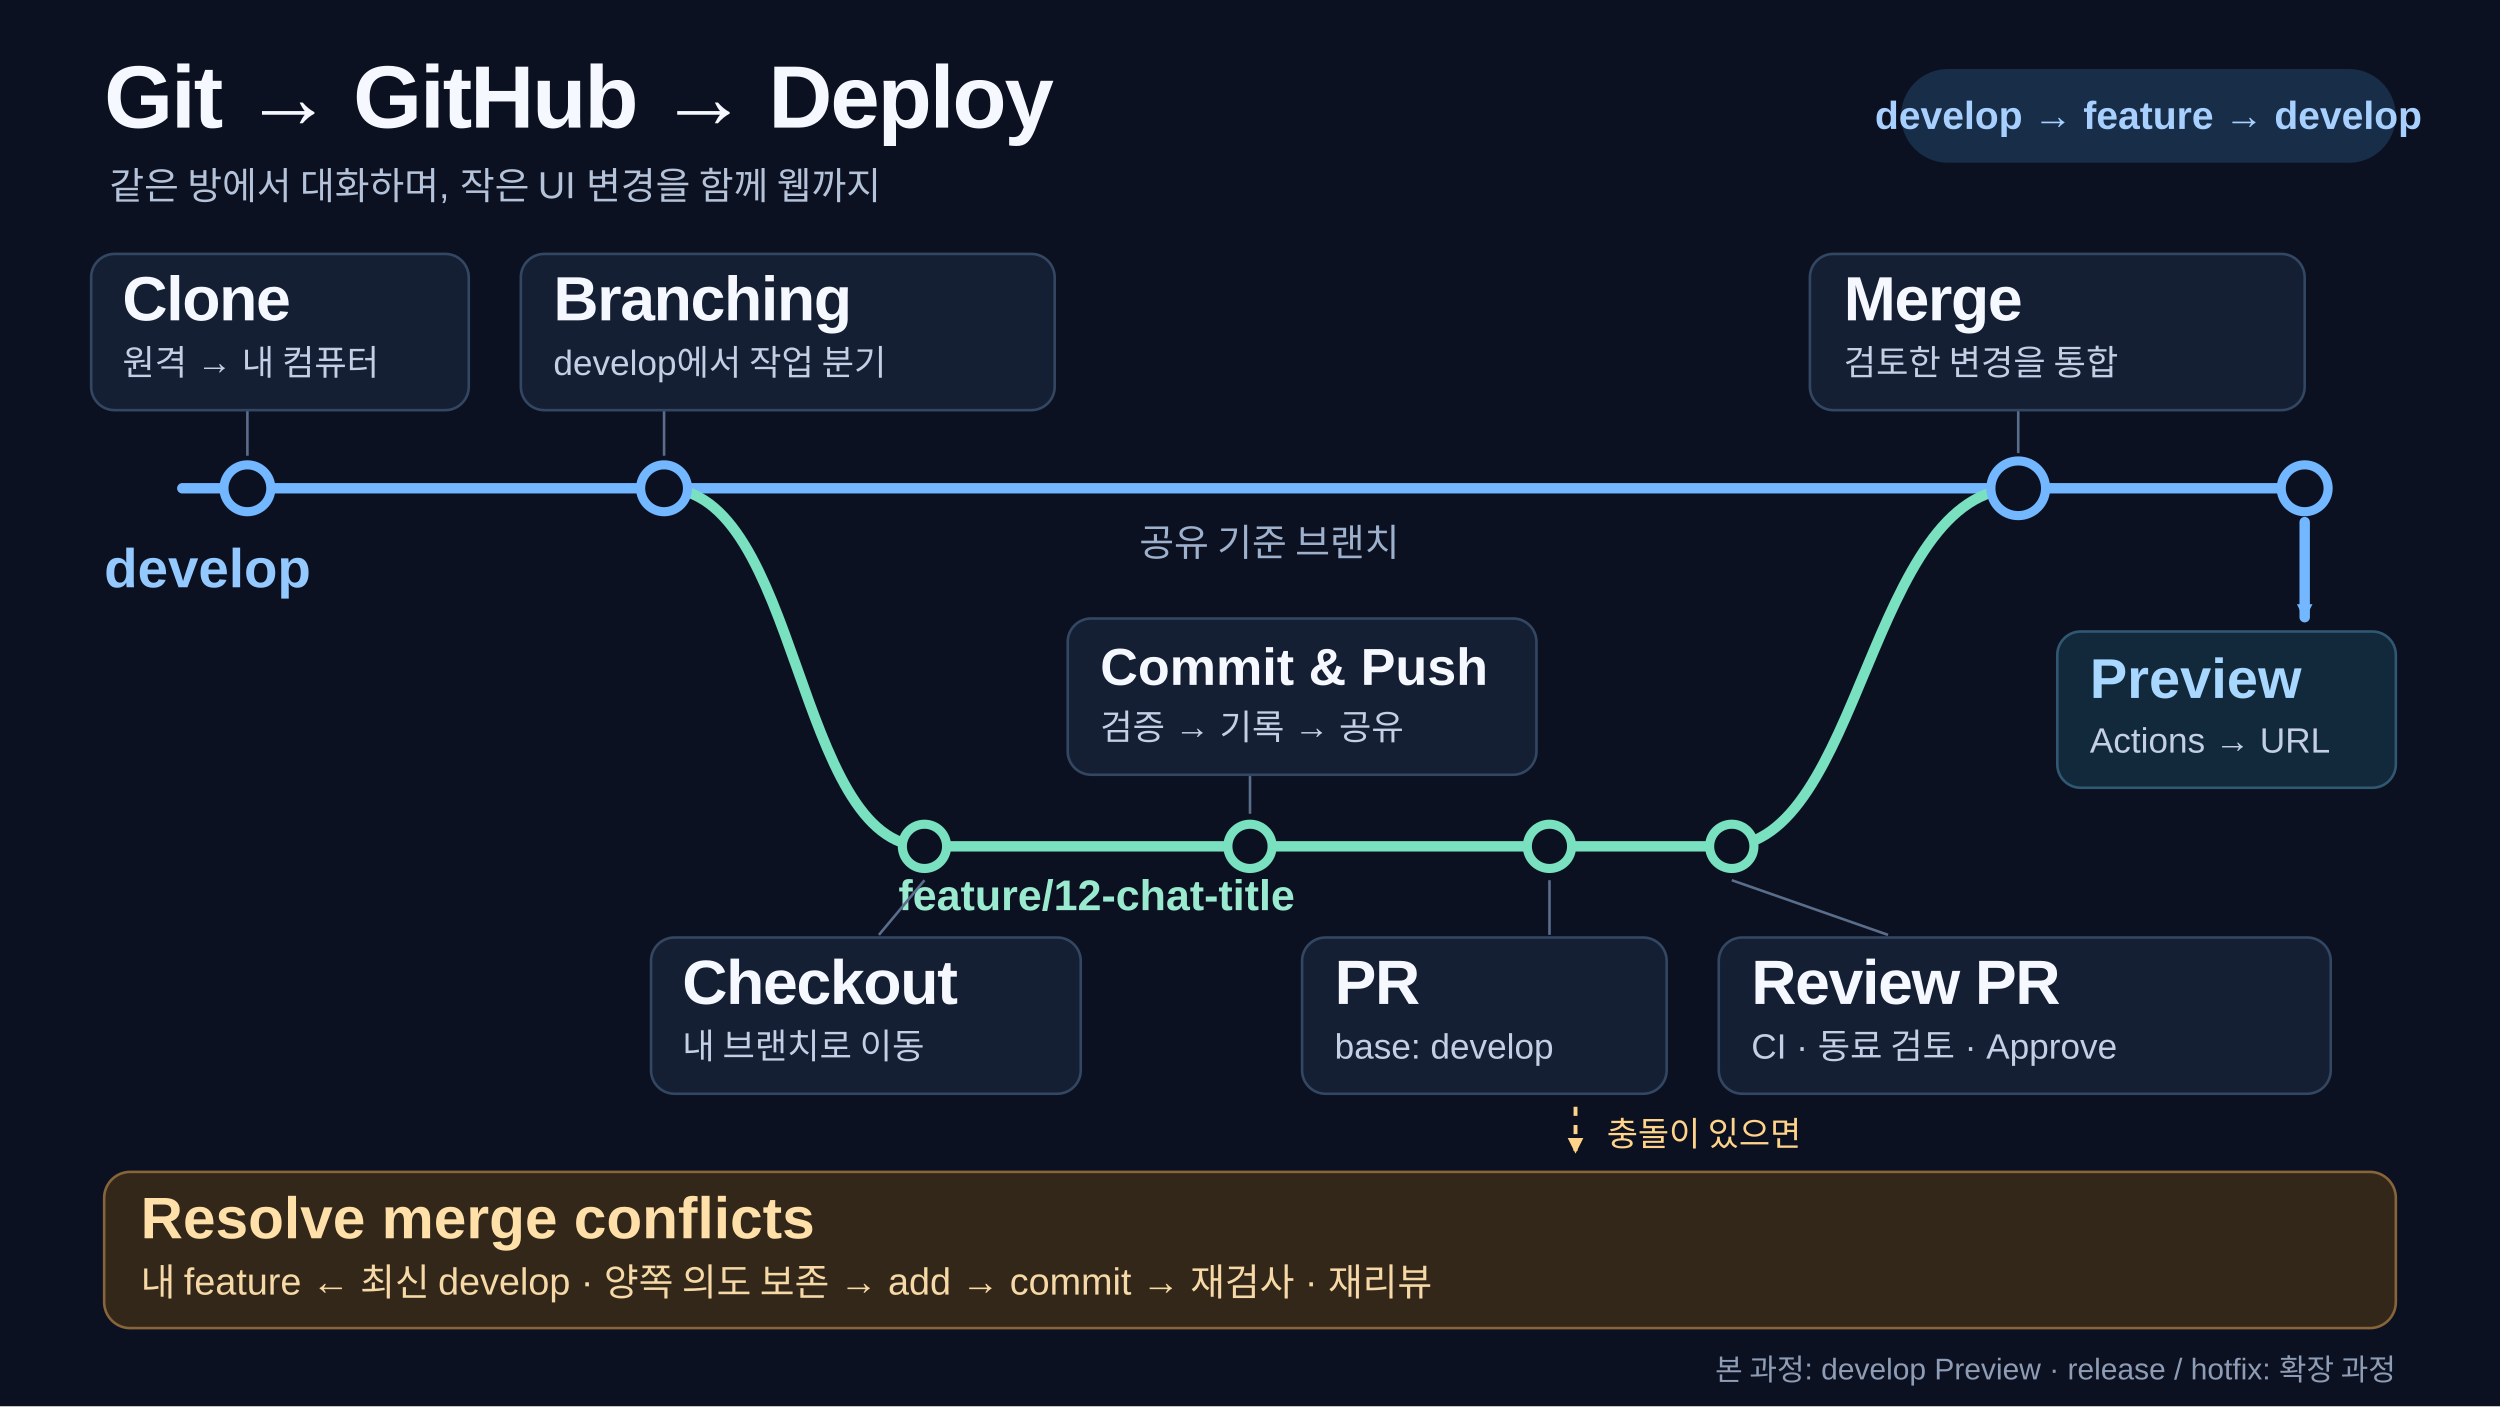
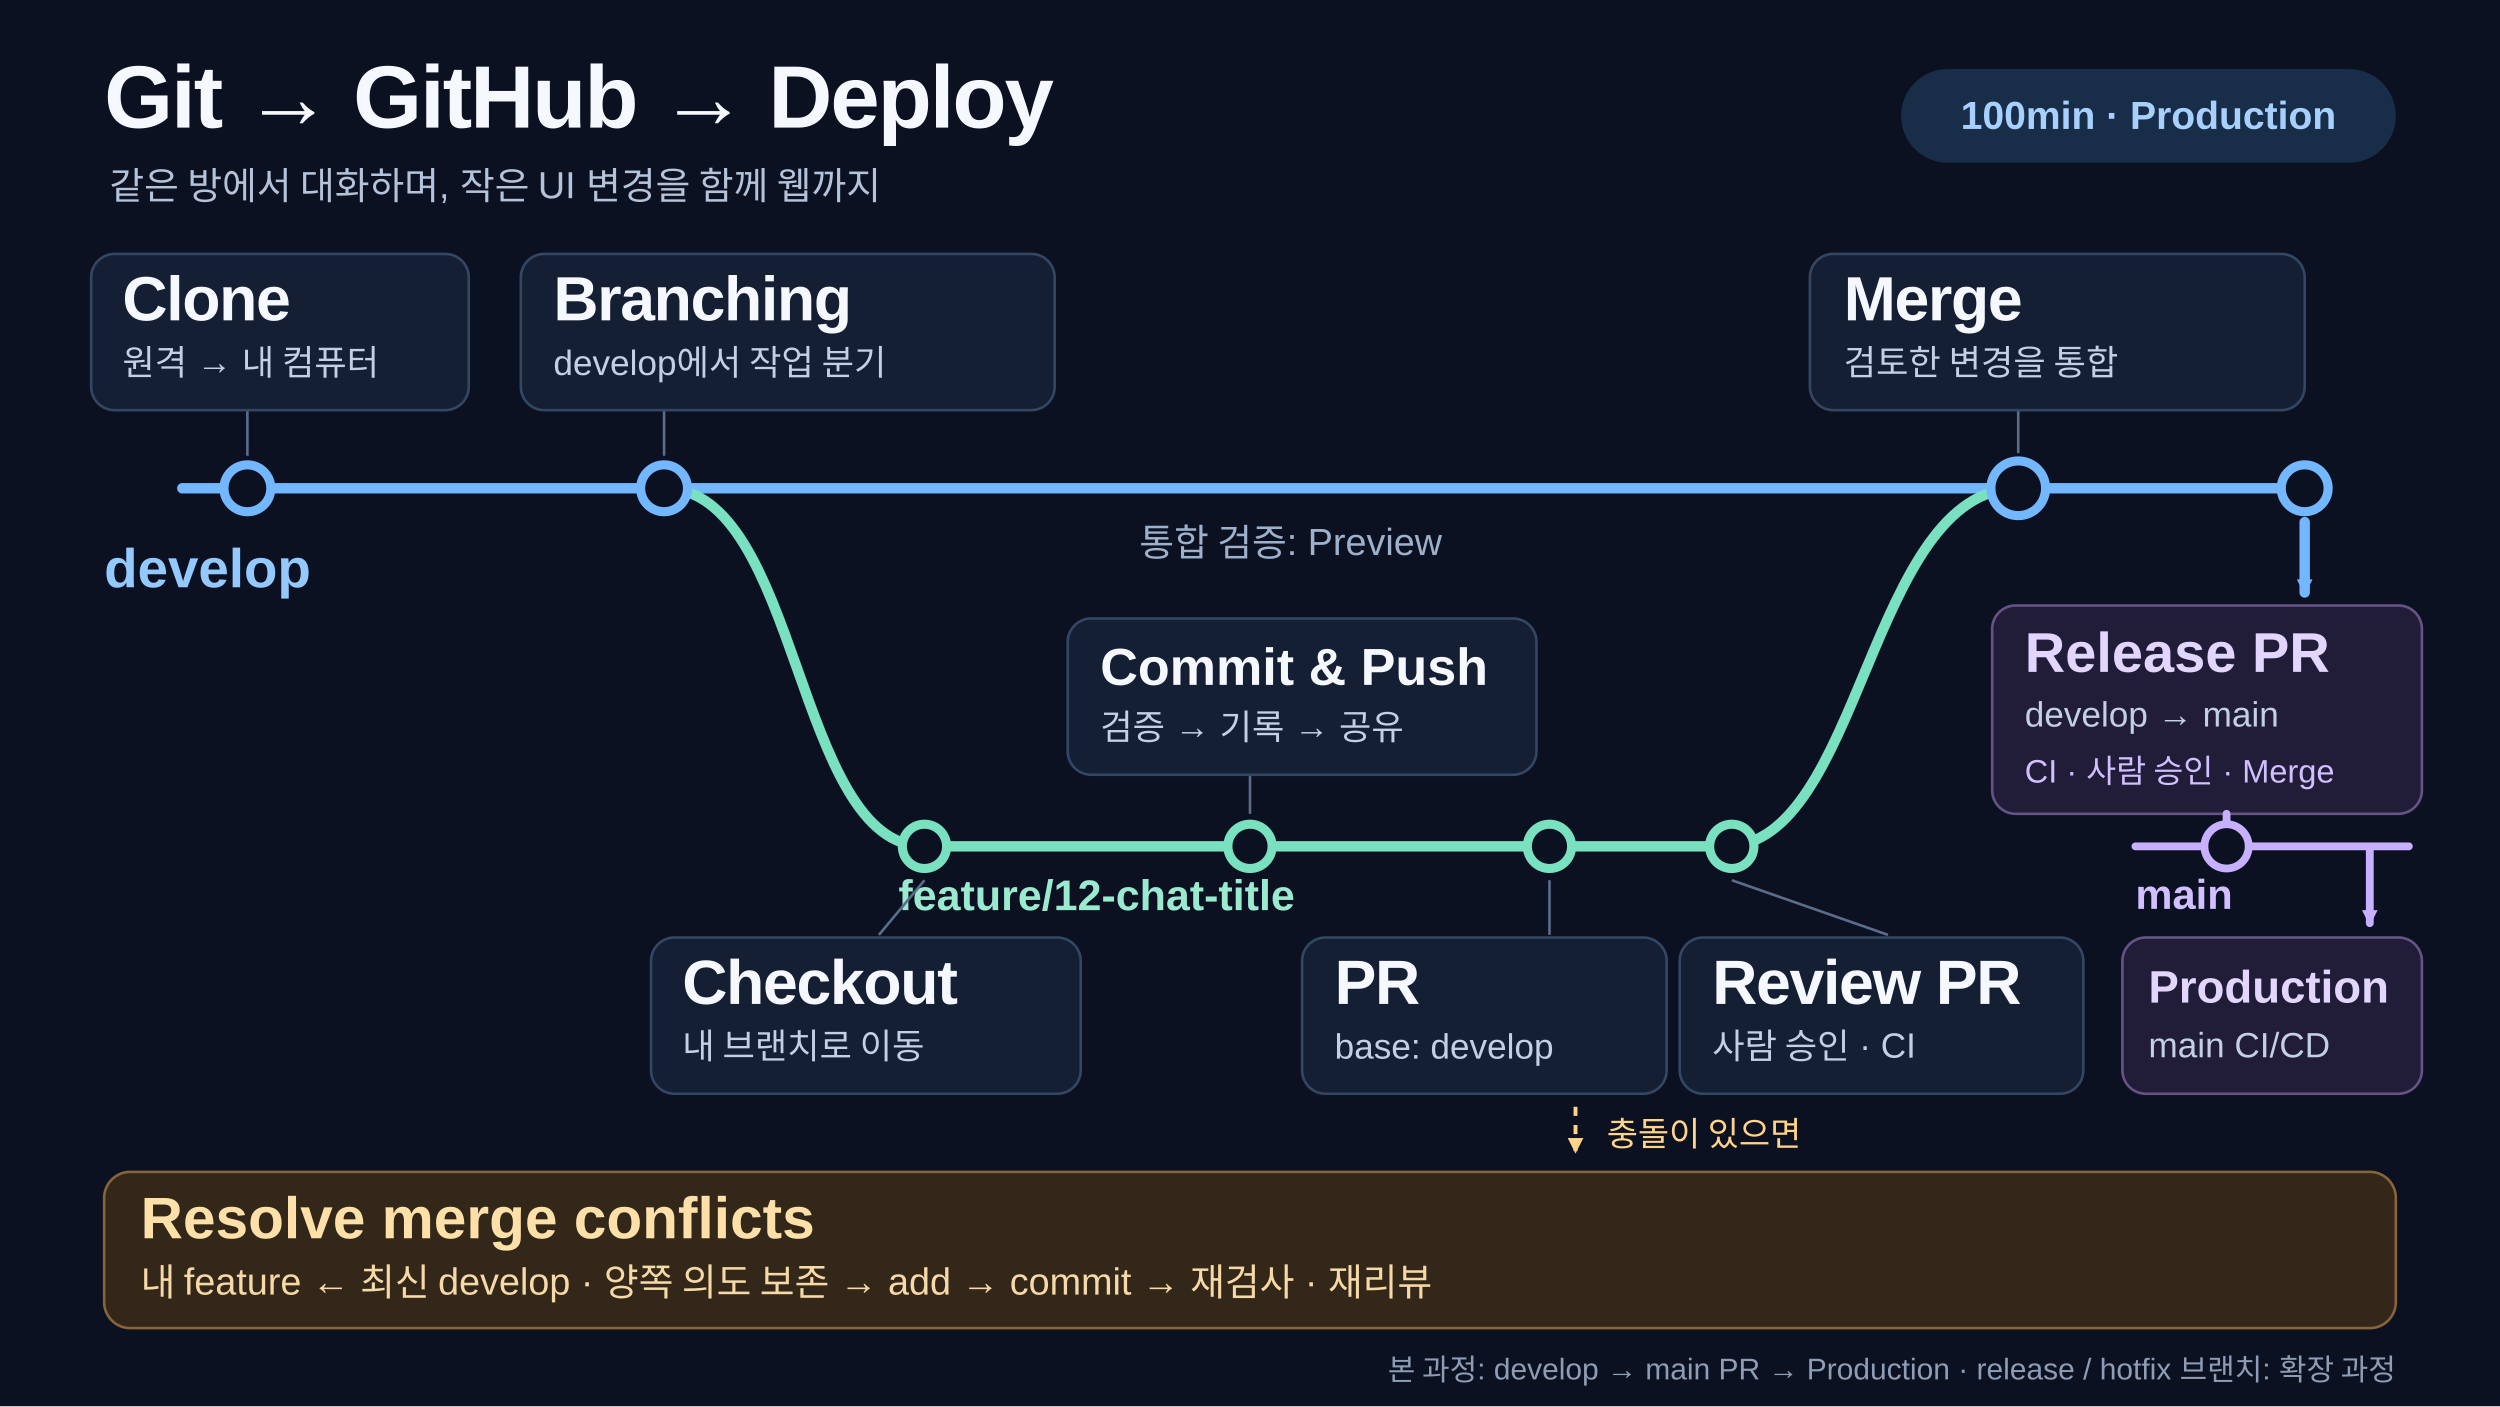
<svg xmlns="http://www.w3.org/2000/svg" width="1920" height="1080" viewBox="0 0 1920 1080" role="img" aria-labelledby="title description">
  <defs>
    <marker id="blue-arrow" viewBox="0 0 12 12" refX="10" refY="6" markerWidth="12" markerHeight="12" orient="auto-start-reverse" markerUnits="userSpaceOnUse">
      <path d="M0 0L12 6L0 12Z" fill="#72b7ff" />
    </marker>
    <marker id="mint-arrow" viewBox="0 0 12 12" refX="10" refY="6" markerWidth="12" markerHeight="12" orient="auto-start-reverse" markerUnits="userSpaceOnUse">
      <path d="M0 0L12 6L0 12Z" fill="#79e1bf" />
+     </marker>
+     <marker id="purple-arrow" viewBox="0 0 12 12" refX="10" refY="6" markerWidth="12" markerHeight="12" orient="auto-start-reverse" markerUnits="userSpaceOnUse">
+       <path d="M0 0L12 6L0 12Z" fill="#c6b0ff" />
    </marker>
    <marker id="amber-arrow" viewBox="0 0 12 12" refX="10" refY="6" markerWidth="12" markerHeight="12" orient="auto-start-reverse" markerUnits="userSpaceOnUse">
      <path d="M0 0L12 6L0 12Z" fill="#ffd38a" />
    </marker>
    <style>
      text{font-family:-apple-system,BlinkMacSystemFont,"Segoe UI","Noto Sans KR",Arial,sans-serif}
      .title{fill:#f6f8ff;font-size:68px;font-weight:760;letter-spacing:-1.5px}
      .subtitle{fill:#b5c3da;font-size:29px}
      .term{fill:#f6f8ff;font-size:48px;font-weight:750;letter-spacing:-1px}
      .detail{fill:#c2cfe4;font-size:27px}
      .card{fill:#151f33;stroke:#334662;stroke-width:2}
      .leader{fill:none;stroke:#5a6d8b;stroke-width:2}
      .develop{fill:none;stroke:#72b7ff;stroke-width:8;stroke-linecap:round}
      .feature{fill:none;stroke:#79e1bf;stroke-width:8;stroke-linecap:round}
      .dnode{fill:#0b1120;stroke:#72b7ff;stroke-width:7}
      .fnode{fill:#0b1120;stroke:#79e1bf;stroke-width:7}
    </style>
  </defs>
  <rect width="1920" height="1080" fill="#0b1120" />
  <text x="80" y="98" class="title">Git → GitHub → Deploy</text>
  <text x="84" y="153" class="subtitle">같은 방에서 대화하며, 작은 UI 변경을 함께 웹까지</text>
  <rect x="1460" y="53" width="380" height="72" rx="36" fill="#172d48" />
-   <text x="1650" y="99" text-anchor="middle" font-size="30" font-weight="700" fill="#a8d0ff">develop → feature → develop</text>
+   <text x="1650" y="99" text-anchor="middle" font-size="30" font-weight="700" fill="#a8d0ff">100min · Production</text>
  <path d="M140 375H1785" class="develop" marker-end="url(#blue-arrow)" />
  <path d="M510 375C615 375 610 650 710 650H1325C1430 650 1435 375 1550 375" class="feature" marker-end="url(#mint-arrow)" />
  <circle cx="190" cy="375" r="18" class="dnode" />
  <circle cx="510" cy="375" r="18" class="dnode" />
  <circle cx="1550" cy="375" r="21" class="dnode" />
  <circle cx="1770" cy="375" r="18" class="dnode" />
  <circle cx="710" cy="650" r="17" class="fnode" />
  <circle cx="960" cy="650" r="17" class="fnode" />
  <circle cx="1190" cy="650" r="17" class="fnode" />
  <circle cx="1330" cy="650" r="17" class="fnode" />
  <text x="80" y="451" fill="#94c9ff" font-size="42" font-weight="700">develop</text>
  <text x="690" y="699" fill="#9aeacf" font-size="33" font-weight="650">feature/12-chat-title</text>
-   <text x="875" y="427" fill="#9db0cc" font-size="29">공유 기준 브랜치</text>
+   <text x="875" y="427" fill="#9db0cc" font-size="29">통합 검증: Preview</text>
  <path d="M190 310V350M510 310V350M1550 310V348" class="leader" />
  <rect x="70" y="195" width="290" height="120" rx="18" class="card" />
  <text x="94" y="246" class="term">Clone</text>
  <text x="94" y="288" class="detail">원격 → 내 컴퓨터</text>
  <rect x="400" y="195" width="410" height="120" rx="18" class="card" />
  <text x="425" y="246" class="term">Branching</text>
  <text x="425" y="288" class="detail">develop에서 작업 분기</text>
  <rect x="1390" y="195" width="380" height="120" rx="18" class="card" />
  <text x="1416" y="246" class="term">Merge</text>
  <text x="1416" y="288" class="detail">검토한 변경을 통합</text>
  <path d="M710 676L675 718M960 596V625M1190 676V718M1330 676L1450 718" class="leader" />
  <rect x="500" y="720" width="330" height="120" rx="18" class="card" />
  <text x="524" y="771" class="term">Checkout</text>
  <text x="524" y="813" class="detail">내 브랜치로 이동</text>
  <rect x="820" y="475" width="360" height="120" rx="18" class="card" />
  <text x="845" y="526" fill="#f6f8ff" font-size="40" font-weight="750">Commit &amp; Push</text>
  <text x="845" y="568" class="detail">검증 → 기록 → 공유</text>
  <rect x="1000" y="720" width="280" height="120" rx="18" class="card" />
  <text x="1025" y="771" class="term">PR</text>
  <text x="1025" y="813" class="detail">base: develop</text>
-   <rect x="1320" y="720" width="470" height="120" rx="18" class="card" />
-   <text x="1345" y="771" class="term">Review PR</text>
-   <text x="1345" y="813" class="detail">CI · 동료 검토 · Approve</text>
-   <path d="M1770 401V474" class="develop" stroke-width="4" marker-end="url(#blue-arrow)" />
-   <rect x="1580" y="485" width="260" height="120" rx="18" fill="#12283b" stroke="#315872" stroke-width="2" />
-   <text x="1605" y="536" fill="#a8d7ff" font-size="43" font-weight="750">Preview</text>
-   <text x="1605" y="578" class="detail">Actions → URL</text>
+   <rect x="1290" y="720" width="310" height="120" rx="18" class="card" />
+   <text x="1315" y="771" class="term">Review PR</text>
+   <text x="1315" y="813" class="detail">사람 승인 · CI</text>
+   <path d="M1770 401V455" class="develop" stroke-width="4" marker-end="url(#blue-arrow)" />
+   <rect x="1530" y="465" width="330" height="160" rx="18" fill="#211c38" stroke="#655385" stroke-width="2" />
+   <text x="1555" y="516" fill="#e2d6ff" font-size="43" font-weight="750">Release PR</text>
+   <text x="1555" y="558" class="detail">develop → main</text>
+   <text x="1555" y="601" fill="#d1bfff" font-size="25">CI · 사람 승인 · Merge</text>
+   <path d="M1710 625V650M1640 650H1850M1820 650V709" fill="none" stroke="#c6b0ff" stroke-width="6" stroke-linecap="round" marker-end="url(#purple-arrow)" />
+   <circle cx="1710" cy="650" r="17" fill="#0b1120" stroke="#c6b0ff" stroke-width="6" />
+   <text x="1640" y="698" fill="#d1bfff" font-size="32" font-weight="700">main</text>
+   <rect x="1630" y="720" width="230" height="120" rx="18" fill="#211c38" stroke="#655385" stroke-width="2" />
+   <text x="1650" y="770" fill="#e2d6ff" font-size="35" font-weight="750">Production</text>
+   <text x="1650" y="812" class="detail">main CI/CD</text>
  <path d="M1210 850V884" fill="none" stroke="#ffd38a" stroke-width="3" stroke-dasharray="7 7" marker-end="url(#amber-arrow)" />
  <text x="1234" y="880" fill="#ffd38a" font-size="26">충돌이 있으면</text>
  <rect x="80" y="900" width="1760" height="120" rx="20" fill="#322718" stroke="#87643a" stroke-width="2" />
  <text x="108" y="951" fill="#ffe0a9" font-size="45" font-weight="750">Resolve merge conflicts</text>
  <text x="108" y="995" fill="#f7d9a7" font-size="29">내 feature ← 최신 develop · 양쪽 의도 보존 → add → commit → 재검사 · 재리뷰</text>
-   <text x="1840" y="1060" text-anchor="end" fill="#8e9db5" font-size="23">본 과정: develop Preview · release / hotfix: 확장 과정</text>
+   <text x="1840" y="1060" text-anchor="end" fill="#8e9db5" font-size="23">본 과정: develop → main PR → Production · release / hotfix 브랜치: 확장 과정</text>
</svg>
